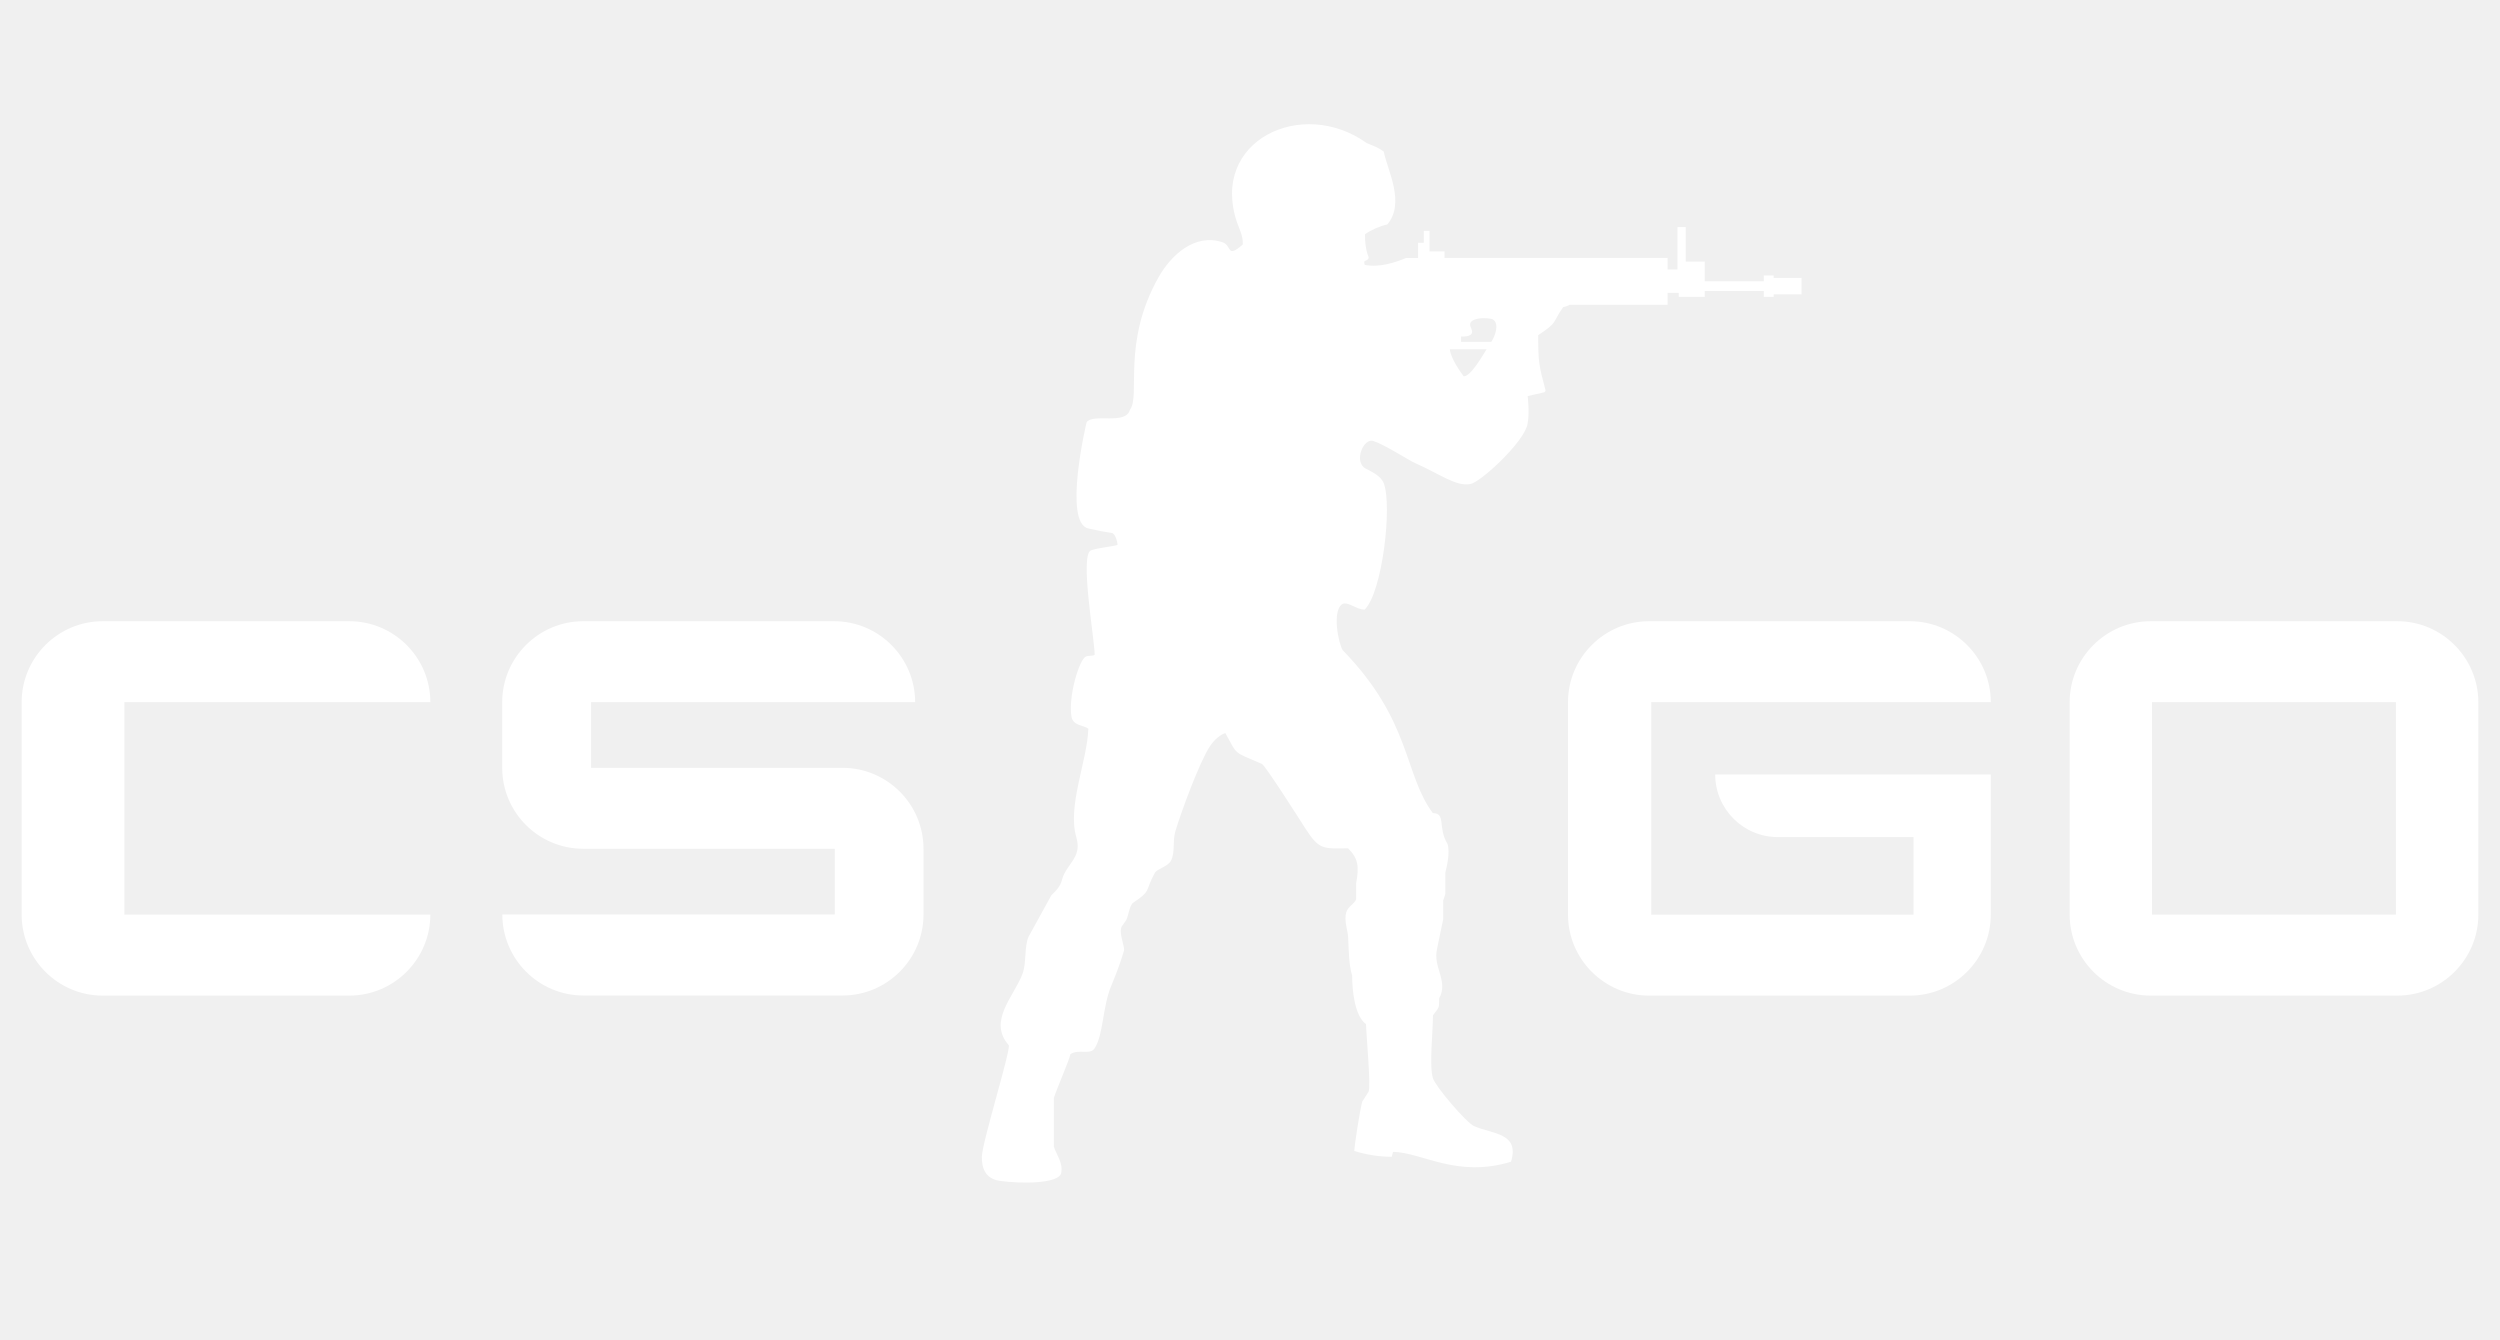
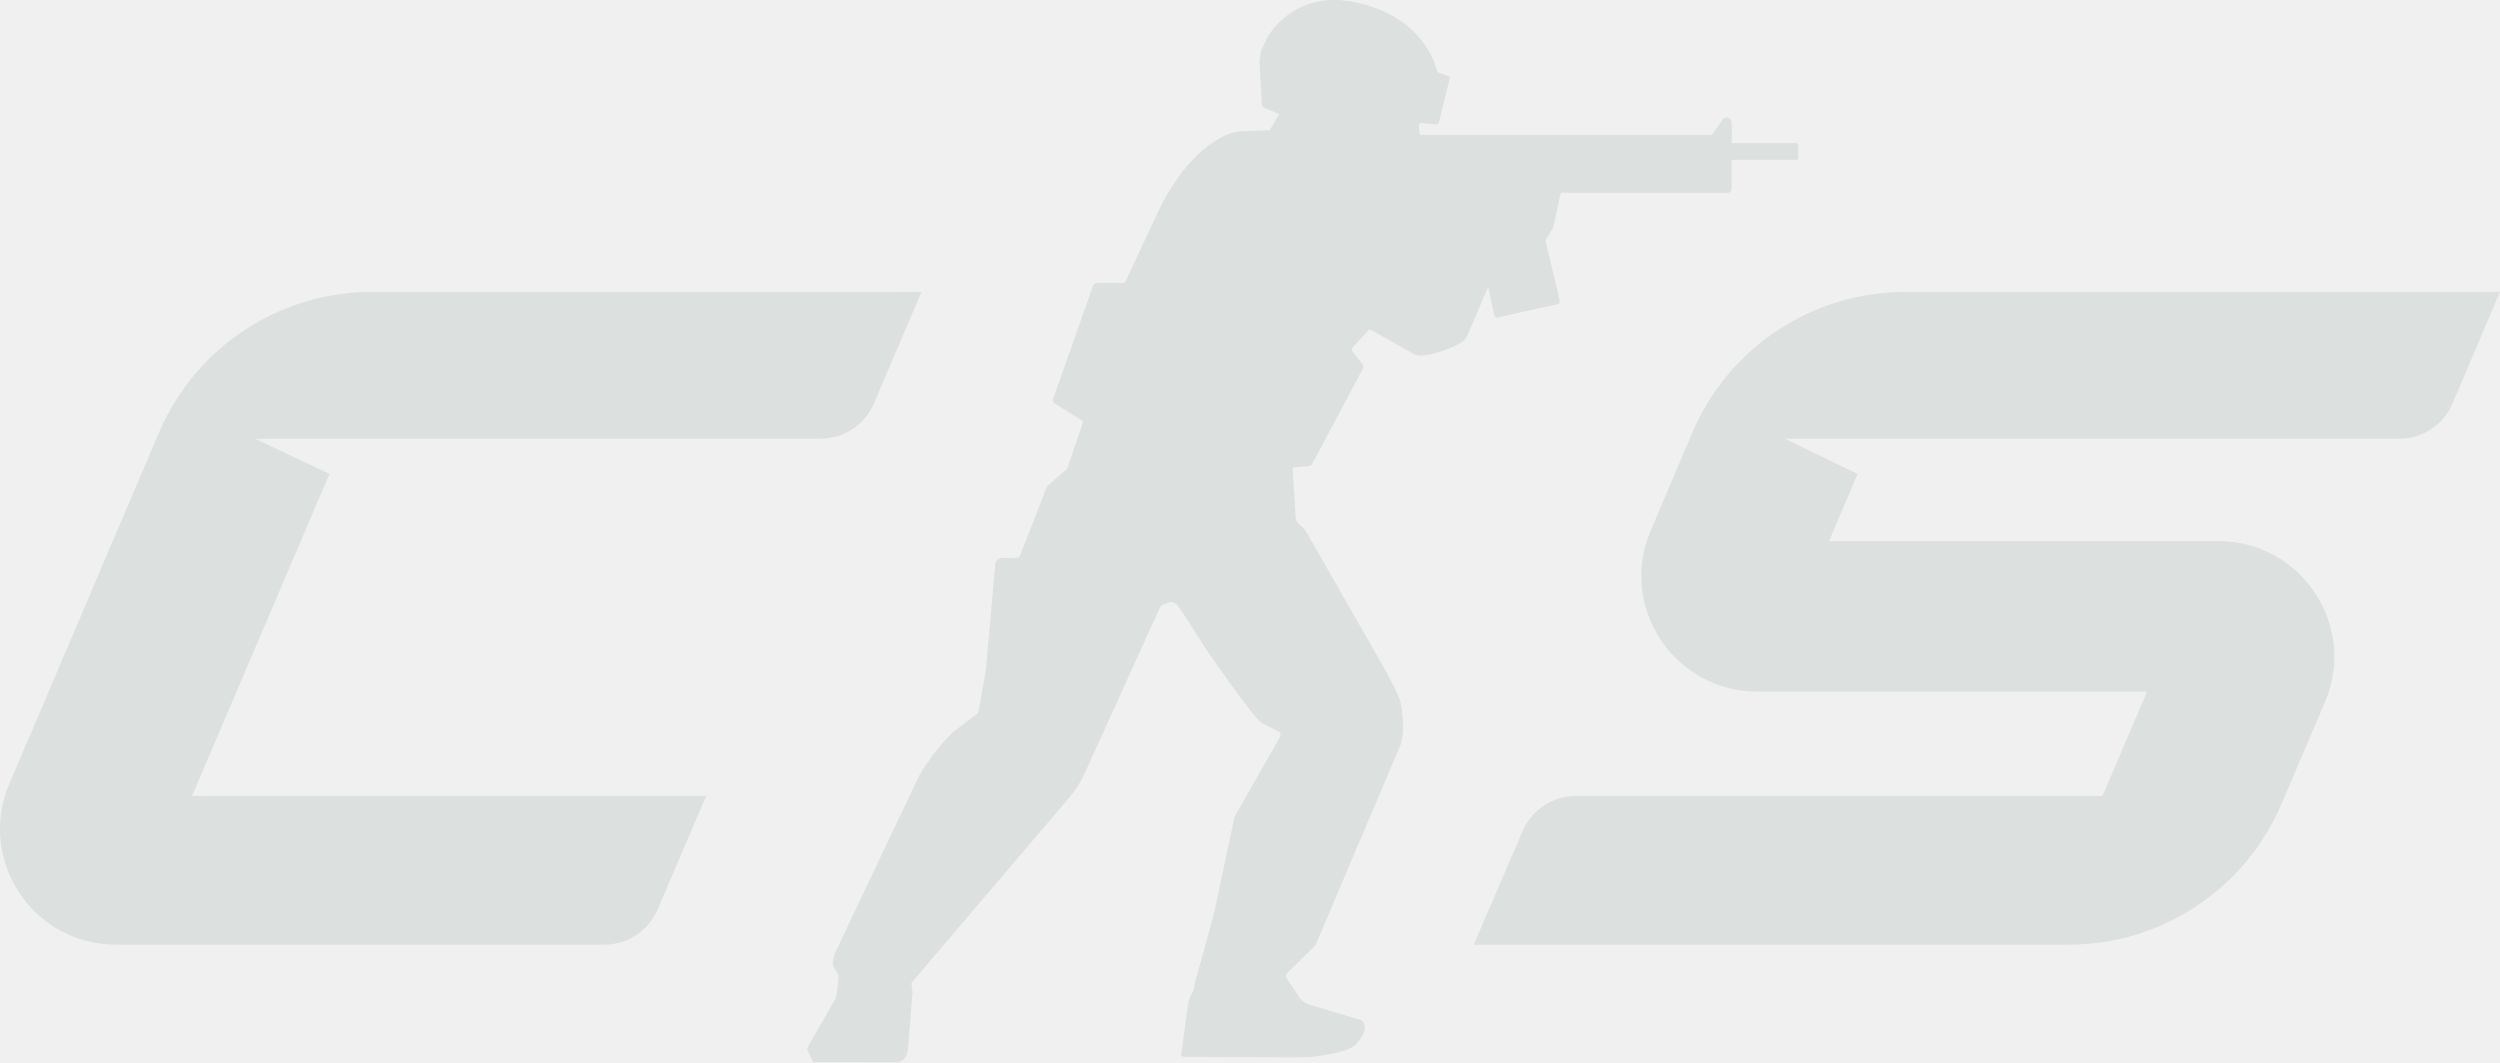
- <svg xmlns="http://www.w3.org/2000/svg" width="560" height="300" xml:space="preserve" enable-background="new 0 0 560 300" version="1.0">
-   <g>
-     <g stroke="null" id="svg_1">
-       <path stroke="null" id="svg_2" fill="#fff" d="m536.995,139.152l-55.235,0c-9.989,0 -18.155,8.14 -18.155,18.129l0,47.583c0,9.989 8.14,18.155 18.155,18.155l55.235,0c9.989,0 18.155,-8.14 18.155,-18.155l0,-47.583c-0.026,-9.989 -8.166,-18.129 -18.155,-18.129l0,0zm-202.941,-62.58l-6.779,0l0,-1.181c1.849,0.026 3.03,-0.36 2.208,-2.003c-1.258,-2.465 4.186,-2.337 4.982,-1.798c1.412,0.95 0.462,3.672 -0.411,4.982l0,0zm-9.296,1.669l8.243,0c-0.924,1.387 -3.492,6.06 -5.136,6.06c-0.693,-0.95 -2.876,-3.955 -3.107,-6.06l0,0zm157.284,79.04l54.645,0l0,47.583l-54.645,0l0,-47.583l0,0zm-112.166,0l76.061,0l0,0c0,-9.989 -8.14,-18.129 -18.155,-18.129l-58.394,0c-9.989,0 -18.155,8.14 -18.155,18.129l0,47.583c0,9.989 8.14,18.155 18.155,18.155l58.394,0c9.989,0 18.155,-8.14 18.155,-18.155l0,-31.38l-61.732,0l0,0c0,7.729 6.291,14.021 14.021,14.021l30.404,0l0,17.385l-58.753,0l0,-47.609l0,0zm-237.479,0l72.594,0l0,0c0,-9.989 -8.14,-18.129 -18.155,-18.129l-56.186,0c-9.989,0 -18.155,8.14 -18.155,18.129l0,14.714c0,9.989 8.14,18.129 18.155,18.129l56.34,0l0,14.714l-74.469,0l0,0c0,9.989 8.14,18.155 18.155,18.155l58.06,0c9.989,0 18.129,-8.14 18.129,-18.155l0,-14.714c0,-9.989 -8.14,-18.129 -18.129,-18.129l-56.34,0l0,-14.714l0,0zm-104.539,0l68.537,0l0,0c0,-9.989 -8.14,-18.129 -18.155,-18.129l-55.235,0c-9.989,0 -18.155,8.14 -18.155,18.129l0,47.583c0,9.989 8.14,18.155 18.155,18.155l55.235,0c9.989,0 18.155,-8.14 18.155,-18.155l0,0l-68.537,0l0,-47.583l0,0zm323.658,-88.952c-0.36,0.18 -0.77,0.36 -1.361,0.462c-2.594,3.672 -1.027,3.236 -5.598,6.291c0,6.137 0.18,6.805 1.618,12.249c0.026,0.128 0.026,0.257 -0.051,0.36c-0.077,0.103 -0.18,0.18 -0.308,0.205c-1.104,0.231 -2.696,0.642 -3.621,0.822c0.026,0.205 0.462,3.672 -0.026,6.266c-0.77,4.057 -10.451,12.968 -12.762,13.43c-3.21,0.642 -6.779,-2.183 -12.352,-4.648c-1.541,-0.668 -6.702,-4.083 -9.424,-4.982c-2.234,-0.745 -4.494,4.725 -1.695,6.189c1.31,0.693 3.364,1.592 4.032,3.287c1.926,5.033 -0.308,24.395 -4.288,28.298c-1.9,-0.026 -3.492,-1.746 -4.905,-1.31c-2.517,1.387 -0.924,9.065 0,10.4c15.459,15.921 13.636,27.682 20.184,36.49c3.004,0 1.027,3.184 3.287,6.908c0.616,1.926 -0.18,5.161 -0.488,6.394c0,1.592 0,3.21 0,4.802c-0.154,0.488 -0.334,1.001 -0.488,1.489c0,1.412 0,2.799 0,4.211c-0.462,2.054 -0.976,4.776 -1.387,6.702c-0.924,4.032 2.619,7.164 0.488,10.991c0,2.362 0,1.9 -1.387,3.8c0,3.672 -0.873,11.376 0,14.098c0.591,1.9 7.473,9.938 9.193,10.708c4.16,1.849 10.272,1.464 8.294,7.986c-12.172,3.723 -19.927,-2.106 -26.424,-2.208l-0.308,1.104c-4.16,0 -7.473,-1.027 -8.371,-1.31c0,-1.13 1.335,-9.732 1.798,-11.093c0.462,-0.745 0.924,-1.464 1.412,-2.208c0.514,-1.464 -0.514,-12.197 -0.591,-15.099c-2.594,-1.9 -3.107,-7.704 -3.107,-10.888c-0.745,-2.465 -0.745,-5.393 -0.899,-8.602c-0.077,-1.515 -0.976,-3.723 -0.411,-5.598c0.385,-1.284 1.849,-1.849 2.208,-2.902c0,-1.207 0,-2.388 0,-3.595c0.693,-3.775 0.462,-5.521 -1.798,-7.806c-5.701,0.077 -6.471,0.36 -9.604,-4.494c-0.976,-1.515 -8.936,-14.072 -9.707,-14.406c-6.625,-2.902 -5.316,-1.772 -8.192,-6.908c-0.128,0 -1.875,0.591 -3.441,2.927c-2.362,3.544 -6.574,15.048 -7.755,19.079c-0.668,2.26 0,4.725 -1.001,6.599c-0.719,1.335 -3.081,1.772 -3.595,2.696c-2.311,4.186 -0.591,3.852 -5.007,6.805c-0.796,1.027 -0.822,2.568 -1.412,3.8c-0.334,0.462 -0.668,0.924 -1.001,1.412c-0.745,1.592 0.796,4.494 0.488,5.495c-0.77,2.619 -1.772,5.264 -2.799,7.704c-2.029,4.802 -1.772,11.196 -3.8,14.149c-1.027,1.489 -3.518,0.026 -5.393,1.258c-0.103,1.027 -3.107,7.883 -3.698,9.809c0,3.621 0,7.267 0,10.888c0.565,1.849 2.106,3.595 1.643,5.906c-0.488,2.465 -9.09,2.439 -13.764,1.772c-3.133,-0.462 -4.057,-2.748 -4.006,-5.418c0.051,-3.159 6.42,-23.599 6.035,-24.96c-4.828,-5.444 1.284,-11.042 3.107,-16.101c0.873,-2.465 0.334,-5.906 1.31,-8.192c1.695,-3.107 3.39,-6.189 5.11,-9.296c3.107,-2.927 1.72,-3.081 3.39,-5.701c1.464,-2.285 3.236,-3.8 2.208,-7.293c-2.054,-7.01 2.414,-16.948 2.696,-24.292c-0.796,-0.822 -3.467,-0.565 -3.8,-2.799c-0.693,-4.545 1.72,-12.608 3.21,-13.379c0.668,-0.334 1.412,-0.026 2.003,-0.411c0,-3.415 -3.39,-22.443 -0.822,-23.394c1.592,-0.591 5.239,-0.899 5.958,-1.233c-0.051,-0.822 -0.591,-2.542 -1.258,-2.645c-1.13,-0.154 -3.467,-0.591 -5.316,-1.027c-5.675,-1.31 -0.411,-23.727 -0.36,-23.804c1.566,-2.054 8.808,0.719 9.707,-2.799c2.414,-3.081 -1.875,-14.997 6.394,-29.659c2.799,-4.956 8.14,-9.938 14.38,-7.832c2.08,0.719 0.822,3.723 4.494,0.488c0.103,-1.875 -0.77,-3.441 -1.31,-5.007c-6.112,-18.232 14.586,-28.118 29.094,-17.693c1.643,0.668 2.568,0.976 3.8,1.9c0.796,4.134 4.879,11.478 0.796,16.306c-1.669,0.36 -3.723,1.284 -5.007,2.208c-0.026,1.669 0.205,3.21 0.488,4.211c0.282,0.899 0.796,1.258 -0.539,1.798c-0.18,0.077 -0.103,0.616 0,0.847c3.39,0.668 6.985,-0.616 9.244,-1.541l2.696,0l0,-3.415l0.693,0l0.591,0l0,-2.671l1.284,0l0,4.597l3.364,0l0,1.464l49.971,0l0,2.594l2.208,0l0,-9.501l1.849,0l0,7.729l4.263,0l0,4.417l13.225,0l0,-1.31l2.208,0l0,0.565l6.24,0l0,3.672l-6.24,0l0,0.565l-2.208,0l0,-1.31l-13.225,0l0,1.31c-1.952,0 -3.878,0 -5.829,0l0,-0.899l-2.491,0l0,2.671l-22.033,0l0,0.051z" clip-rule="evenodd" fill-rule="evenodd" class="st0" />
-     </g>
-   </g>
+ <svg xmlns="http://www.w3.org/2000/svg" width="466" height="198" viewBox="0 0 466 198" fill="none">
+   <path d="M61.416 88.336L47.504 81.764H152.958C157.279 81.764 161.183 79.189 162.88 75.219L171.767 54.423L69.347 54.411C52.112 54.411 36.531 64.651 29.712 80.463L1.747 146.085C-4.31 160.302 6.13 176.083 21.599 176.083H112.65C116.972 176.083 120.876 173.507 122.573 169.538L131.625 148.359H35.792L61.416 88.34V88.336Z" fill="#dce0df" />
+   <path d="M355.15 54.415C337.826 54.415 322.183 64.763 315.423 80.698L310.908 91.344L307.684 98.931C301.643 113.145 312.087 128.906 327.544 128.906H335.476H400.22L391.906 148.363H293.738C289.424 148.363 285.528 150.927 283.827 154.885L274.705 176.087H385.559C402.845 176.087 418.46 165.785 425.244 149.904L433.369 130.887C439.445 116.67 429.001 100.874 413.528 100.874H340.922L346.252 88.348L332.685 81.772H447.222C451.551 81.772 455.459 79.189 457.152 75.212L466 54.419H355.154L355.15 54.415Z" fill="#dce0df" />
+   <path d="M322.953 26.687C322.856 26.687 322.775 26.606 322.775 26.51C322.783 25.838 322.802 23.459 322.806 23.011C322.806 22.393 322.373 21.895 321.832 21.895C321.519 21.895 321.24 22.065 321.059 22.328C320.966 22.459 319.857 24.077 319.173 25.069C319.134 25.123 319.076 25.154 319.01 25.154H264.965C264.753 25.154 264.579 24.984 264.575 24.772L264.467 23.312C264.463 23.065 264.687 22.872 264.93 22.919L267.694 23.181C267.934 23.201 268.15 23.046 268.208 22.814L270.222 14.656C270.265 14.466 270.16 14.273 269.979 14.208L268.108 13.509C268 13.466 267.918 13.377 267.891 13.265C267.551 11.845 264.784 2.346 251.444 0.222C244.954 -0.809 240.703 1.96 238.434 4.168C237.425 5.149 236.594 6.296 235.944 7.547L235.148 9.3C235.079 9.435 234.769 11.08 234.769 11.231L235.191 19.328C235.191 19.606 235.322 19.864 235.539 20.034L238.465 21.297L236.849 23.973C236.795 24.17 236.617 24.305 236.412 24.305C236.412 24.305 232.972 24.394 231.275 24.463C228.094 24.591 221.009 28.471 215.787 39.63C210.657 50.588 209.815 52.415 209.815 52.415C209.707 52.623 209.486 52.755 209.25 52.743L204.485 52.758C204.191 52.758 203.878 52.994 203.754 53.26L196.344 74.239C196.221 74.505 196.294 74.906 196.487 75.13L201.659 78.362C201.802 78.482 201.864 78.671 201.821 78.849L199.12 86.822C199.085 87 199.019 87.174 198.926 87.332L195.343 90.487C195.25 90.568 195.165 90.668 195.115 90.78C195.088 90.842 195.065 90.907 195.045 90.973L190.113 103.603C190.048 103.827 189.843 103.978 189.611 103.978L186.843 103.993C186.147 103.993 185.568 104.53 185.506 105.221L183.851 124.099C183.821 124.431 183.778 124.763 183.72 125.095L182.414 132.586C182.363 132.76 182.267 132.914 182.139 133.042L177.532 136.559C175.421 138.575 172.592 142.254 171.208 144.822L155.863 177.191C155.492 177.878 155.194 179.064 155.213 179.848L156.303 181.79C156.319 182.485 156.04 185.551 155.72 186.168L150.579 195.15C150.463 195.37 150.455 195.629 150.556 195.856L150.811 196.439L151.58 197.972L167.184 197.996C168.151 198.084 169.221 196.845 169.252 195.517L170.099 184.821L169.878 183.211L199.63 148.297C200.407 147.351 201.462 145.683 201.991 144.579L216.169 113.318C216.336 112.975 216.633 112.712 216.997 112.592L217.893 112.303C218.438 112.125 219.034 112.299 219.401 112.739C220.642 114.23 223.56 119.183 224.982 121.249C226.157 122.964 231.99 131.4 234.537 134.181C235.241 134.945 237.409 135.814 238.38 136.405C238.697 136.598 238.801 137.007 238.619 137.328L230.123 152.247L226.37 169.866C226.239 170.276 226.138 170.7 226.076 171.125L222.679 183.361C222.702 184.906 221.515 185.717 221.419 187.539L220.182 196.482C220.166 196.756 220.386 196.988 220.661 196.988L241.653 197.104H241.669C241.696 197.104 243.149 197.084 244.007 197.049C244.17 197.042 244.448 197.015 244.63 196.992C247.428 196.636 249.342 196.254 250.644 195.814C250.702 195.795 250.76 195.775 250.818 195.752C251.723 195.432 252.31 195.076 252.689 194.683C253.404 193.937 254.231 193.022 254.355 191.845C254.359 191.798 254.363 191.756 254.367 191.709C254.367 191.682 254.367 191.651 254.37 191.624C254.37 191.559 254.37 191.497 254.37 191.431C254.37 191.424 254.37 191.412 254.37 191.404C254.37 191.346 254.363 191.288 254.355 191.234C254.328 190.999 254.274 190.821 254.212 190.678C254.212 190.678 254.212 190.678 254.212 190.675C254.212 190.671 254.208 190.667 254.204 190.663C254.185 190.617 254.162 190.578 254.138 190.539C254.123 190.516 254.111 190.493 254.092 190.47C253.972 190.304 253.856 190.242 253.841 190.234C253.783 190.2 253.721 190.169 253.655 190.146L243.907 187.207C243.281 187.014 242.736 186.628 242.349 186.103L239.732 182.234C239.605 181.964 239.663 181.639 239.875 181.431L244.974 176.407C245.148 176.241 245.283 176.037 245.372 175.813L261.077 138.787C261.811 136.436 261.568 133.791 261.077 130.995C260.713 128.929 255.422 120.052 254.038 117.6C252.82 115.438 245.229 102.167 243.428 99.024C243.223 98.669 242.956 98.352 242.62 98.12C242.38 97.954 242.144 97.742 241.951 97.518C241.758 97.294 241.619 97.031 241.541 96.746L240.942 87.529C240.888 87.328 241.027 87.127 241.236 87.112L243.969 86.884C244.228 86.861 244.46 86.71 244.58 86.483L254.042 68.709C254.173 68.466 254.166 68.169 254.023 67.933L252.086 65.535C251.955 65.315 251.951 65.037 252.078 64.813L254.977 61.682C255.097 61.465 255.368 61.392 255.584 61.512L263.292 65.856C263.759 66.118 264.289 66.273 264.826 66.273C266.964 66.257 270.485 64.995 272.317 63.875C272.8 63.578 273.198 63.157 273.461 62.655L277.242 53.824C277.292 53.712 277.458 53.728 277.481 53.847L278.536 58.759C278.606 59.068 278.877 59.241 279.186 59.172L290.318 56.697C290.612 56.631 290.793 56.342 290.731 56.048L288.107 44.962C288.072 44.812 288.099 44.654 288.184 44.522L289.267 42.843C289.402 42.634 289.502 42.406 289.564 42.171L290.875 36.19C290.909 36.035 291.045 35.923 291.203 35.923L321.998 35.962C322.431 35.962 322.767 35.63 322.767 35.194V29.965C322.767 29.869 322.848 29.788 322.945 29.788H334.819C335.028 29.788 335.202 29.618 335.202 29.405V27.05C335.202 26.842 335.032 26.668 334.819 26.668H322.941L322.953 26.687Z" fill="#dce0df" />
</svg>
